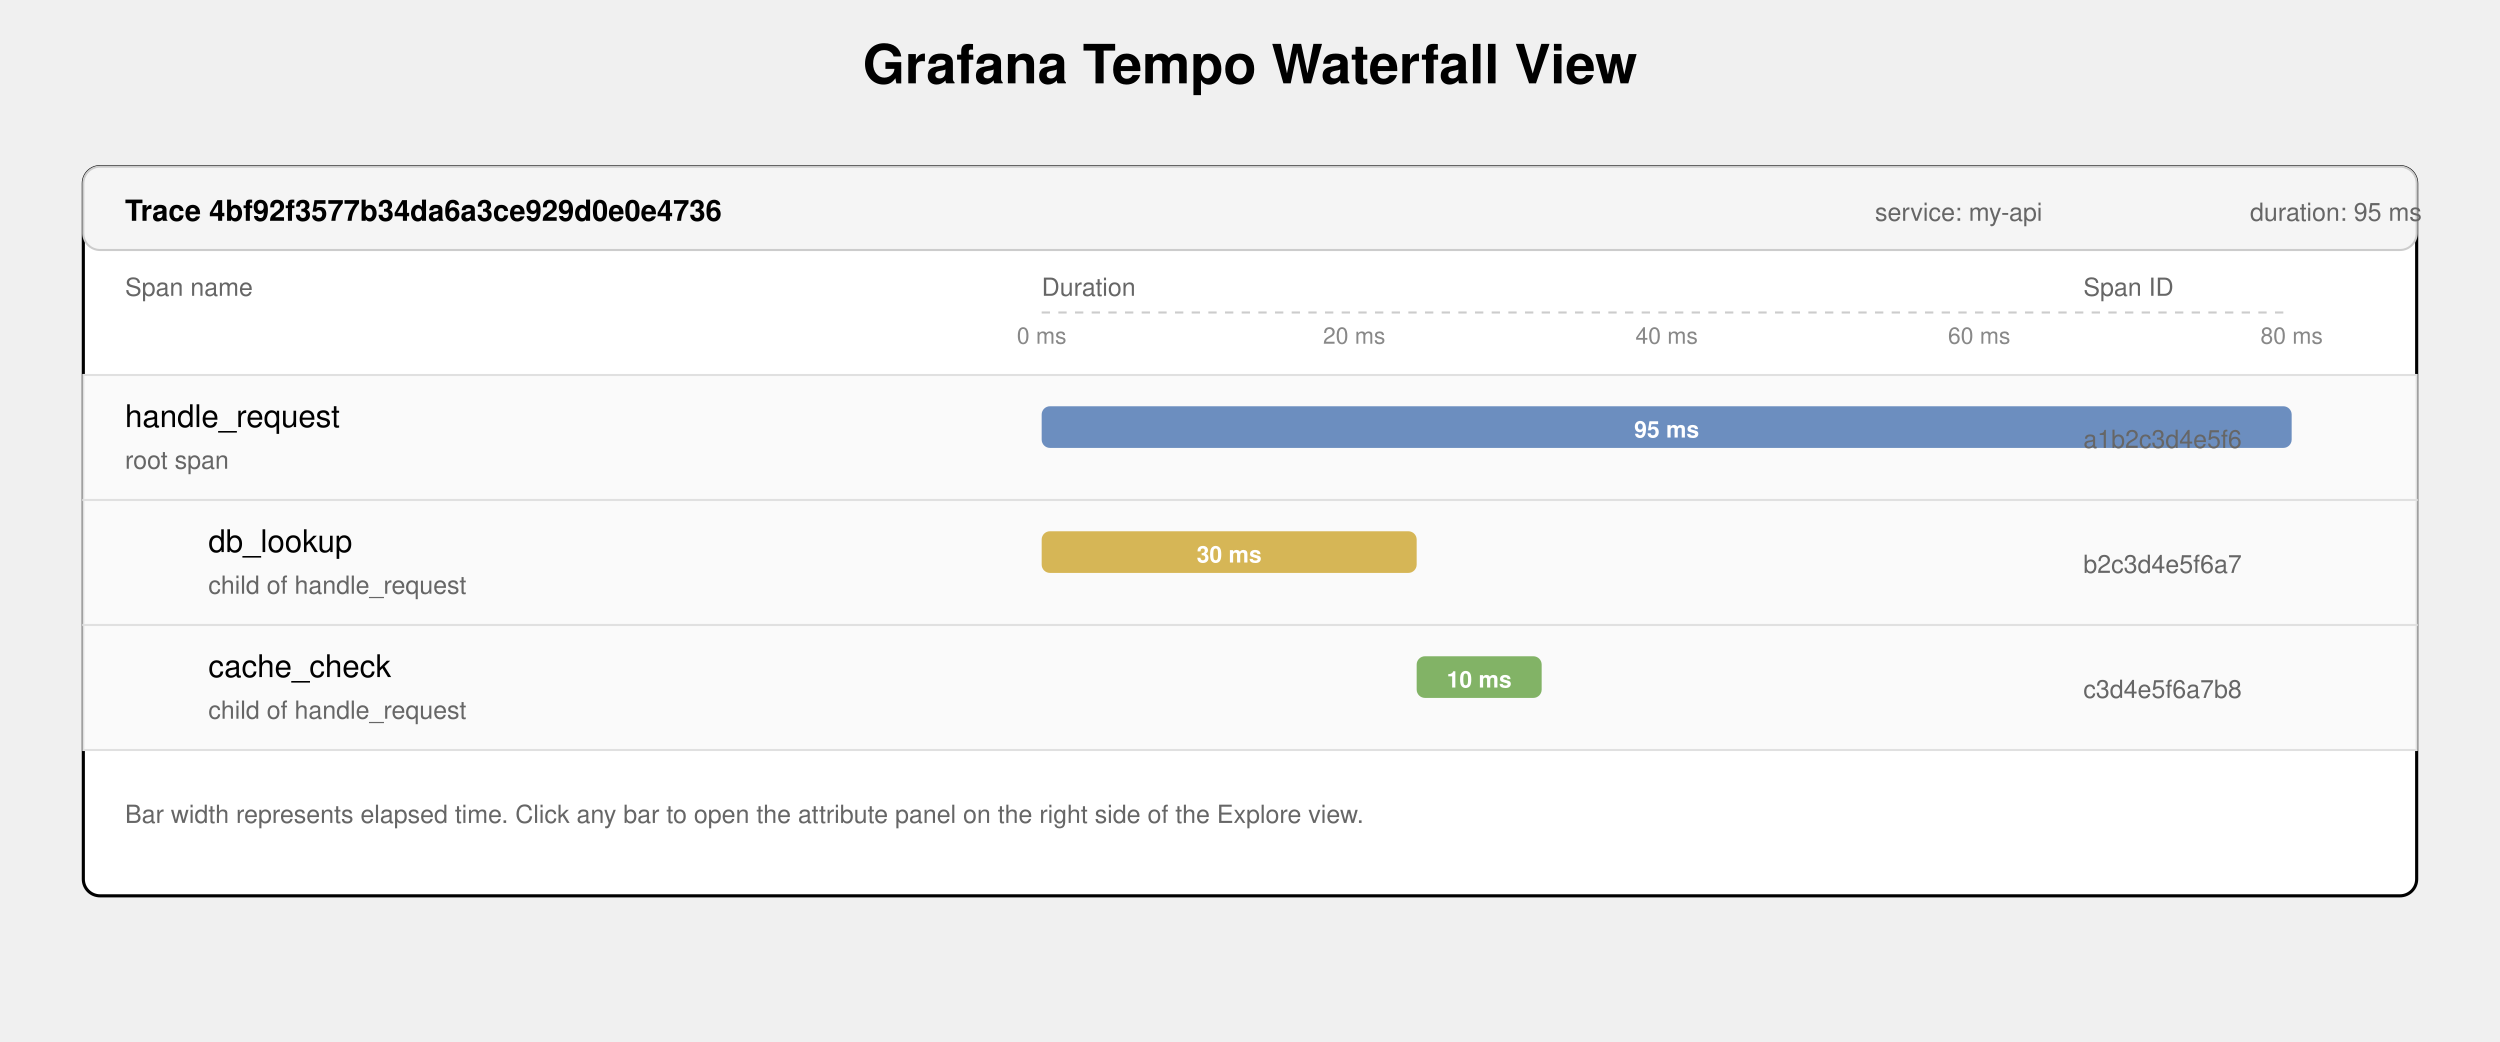
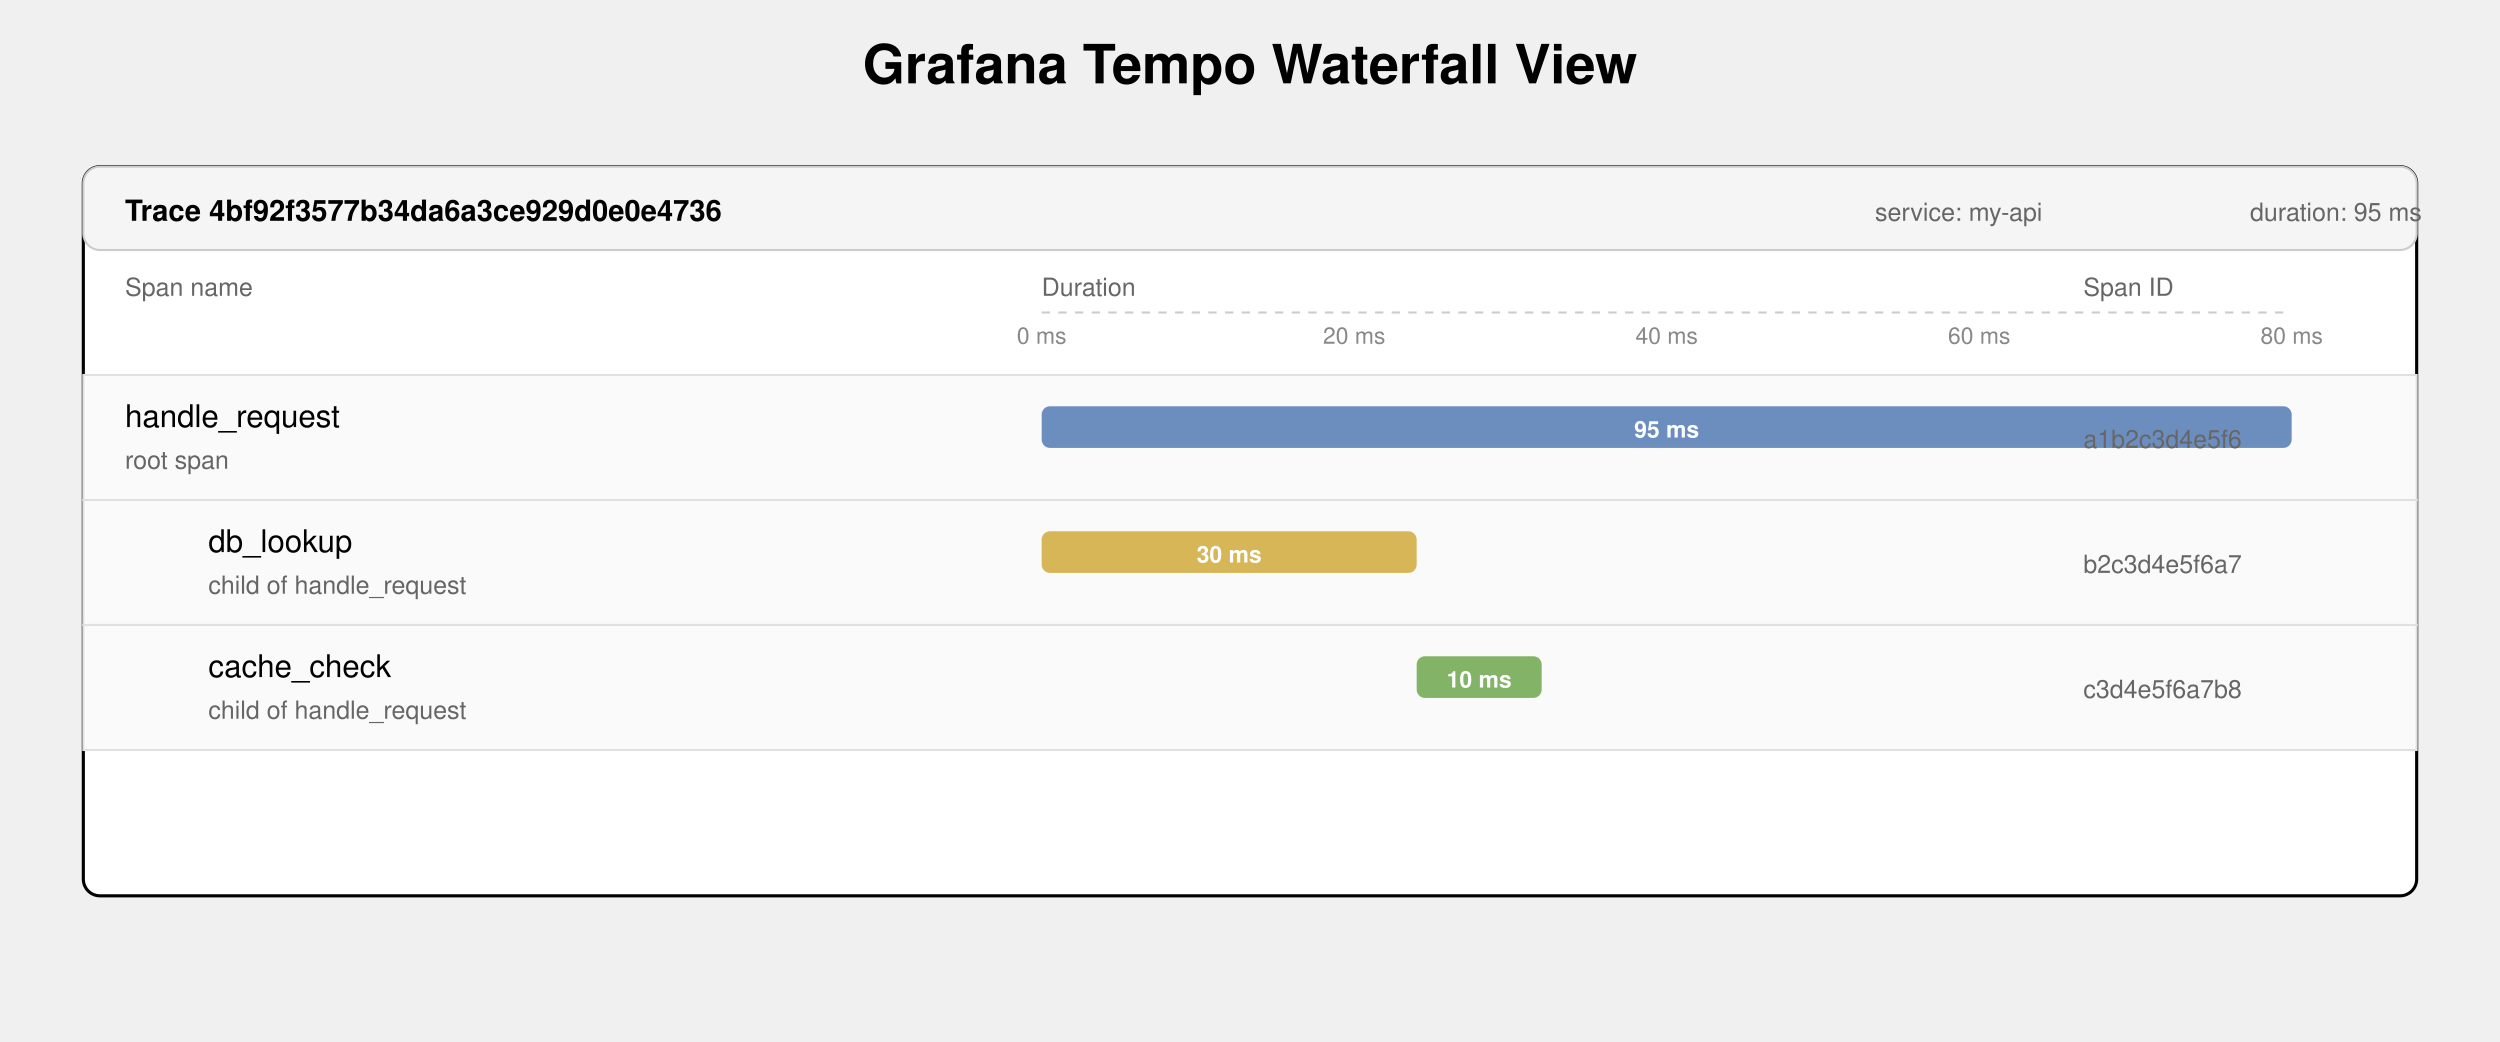
<svg xmlns="http://www.w3.org/2000/svg" width="1200" height="500" viewBox="0 0 1200 500" font-family="Helvetica, Arial, sans-serif">
  <style>
    @keyframes dash-flow {
      to { stroke-dashoffset: 0; }
    }
    .title { font-size: 26px; font-weight: 700; fill: #000000; text-anchor: middle; }
    .header { font-size: 14px; font-weight: 700; fill: #000000; }
    .name { font-size: 15px; fill: #000000; }
    .name-sub { font-size: 12px; fill: #666666; }
    .meta { font-size: 12px; fill: #666666; }
    .axis { font-size: 11px; fill: #888888; text-anchor: middle; }
    .bar-text { font-size: 11px; font-weight: 600; fill: #ffffff; text-anchor: middle; }
    .note { font-size: 13px; fill: #555555; text-anchor: middle; }
    .axis-line {
      stroke: #cccccc;
      stroke-width: 1;
      stroke-dasharray: 4;
      stroke-dashoffset: -8;
      animation: dash-flow 1200ms linear 0s infinite normal none running;
    }
  </style>
  <text class="title" x="600" y="40">Grafana Tempo Waterfall View</text>
  <rect x="40" y="80" width="1120" height="350" rx="8" ry="8" fill="#ffffff" stroke="#000000" stroke-width="1.5" />
  <rect x="40" y="80" width="1120" height="40" rx="8" ry="8" fill="#f5f5f5" stroke="#cccccc" stroke-width="1" />
  <text class="header" x="60" y="106">Trace  4bf92f3577b34da6a3ce929d0e0e4736</text>
  <text class="meta" x="900" y="106">service: my-api</text>
  <text class="meta" x="1080" y="106">duration: 95 ms</text>
  <text class="meta" x="60" y="142">Span name</text>
  <text class="meta" x="500" y="142">Duration</text>
  <text class="meta" x="1000" y="142">Span ID</text>
  <line class="axis-line" x1="500" y1="150" x2="1100" y2="150" />
  <text class="axis" x="500" y="165">0 ms</text>
  <text class="axis" x="650" y="165">20 ms</text>
  <text class="axis" x="800" y="165">40 ms</text>
  <text class="axis" x="950" y="165">60 ms</text>
  <text class="axis" x="1100" y="165">80 ms</text>
  <rect x="40" y="180" width="1120" height="60" fill="#fafafa" stroke="#e0e0e0" stroke-width="1" />
  <text class="name" x="60" y="205">handle_request</text>
  <text class="name-sub" x="60" y="225">root span</text>
  <rect x="500" y="195" width="600" height="20" rx="4" ry="4" fill="#6c8ebf" />
  <text class="bar-text" x="800" y="210">95 ms</text>
  <text class="meta" x="1000" y="215">a1b2c3d4e5f6</text>
  <rect x="40" y="240" width="1120" height="60" fill="#fafafa" stroke="#e0e0e0" stroke-width="1" />
  <text class="name" x="100" y="265">db_lookup</text>
  <text class="name-sub" x="100" y="285">child of handle_request</text>
  <rect x="500" y="255" width="180" height="20" rx="4" ry="4" fill="#d6b656" />
  <text class="bar-text" x="590" y="270">30 ms</text>
  <text class="meta" x="1000" y="275">b2c3d4e5f6a7</text>
  <rect x="40" y="300" width="1120" height="60" fill="#fafafa" stroke="#e0e0e0" stroke-width="1" />
  <text class="name" x="100" y="325">cache_check</text>
  <text class="name-sub" x="100" y="345">child of handle_request</text>
  <rect x="680" y="315" width="60" height="20" rx="4" ry="4" fill="#82b366" />
  <text class="bar-text" x="710" y="330">10 ms</text>
  <text class="meta" x="1000" y="335">c3d4e5f6a7b8</text>
-   <text class="meta" x="60" y="395">Bar width represents elapsed time. Click any bar to open the attribute panel on the right side of the Explore view.</text>
  <mxfile host="app.diagrams.net" type="device">
    <diagram name="Waterfall" id="water-1">
      <mxGraphModel dx="1200" dy="500" grid="1" gridSize="10" guides="1" tooltips="1" connect="1" arrows="1" fold="1" page="1" pageScale="1" pageWidth="1200" pageHeight="500" math="0" shadow="0">
        <root>
          <mxCell id="0" />
          <mxCell id="1" parent="0" />
          <mxCell id="2" value="&lt;b&gt;Grafana Tempo Waterfall View&lt;/b&gt;" style="text;html=1;align=center;verticalAlign=middle;fontSize=24;" vertex="1" parent="1">
            <mxGeometry x="400" y="20" width="400" height="40" as="geometry" />
          </mxCell>
          <mxCell id="3" value="&lt;b&gt;Trace 4bf92f3577b34da6a3ce929d0e0e4736&lt;/b&gt;&lt;br&gt;service: my-api • duration: 95 ms" style="rounded=0;whiteSpace=wrap;html=1;fillColor=#f5f5f5;strokeColor=#cccccc;align=left;verticalAlign=middle;spacingLeft=20;fontSize=13;" vertex="1" parent="1">
            <mxGeometry x="40" y="80" width="1120" height="40" as="geometry" />
          </mxCell>
          <mxCell id="4" value="handle_request&lt;br&gt;&lt;i&gt;root span&lt;/i&gt;&lt;br&gt;a1b2c3d4e5f6" style="rounded=0;whiteSpace=wrap;html=1;fillColor=#fafafa;strokeColor=#e0e0e0;align=left;verticalAlign=middle;spacingLeft=20;fontSize=14;" vertex="1" parent="1">
            <mxGeometry x="40" y="180" width="1120" height="60" as="geometry" />
          </mxCell>
          <mxCell id="5" value="95 ms" style="rounded=1;whiteSpace=wrap;html=1;fillColor=#6c8ebf;strokeColor=#6c8ebf;fontSize=12;fontColor=#ffffff;fontStyle=1;" vertex="1" parent="1">
            <mxGeometry x="500" y="195" width="600" height="20" as="geometry" />
          </mxCell>
          <mxCell id="6" value="db_lookup&lt;br&gt;&lt;i&gt;child of handle_request&lt;/i&gt;&lt;br&gt;b2c3d4e5f6a7" style="rounded=0;whiteSpace=wrap;html=1;fillColor=#fafafa;strokeColor=#e0e0e0;align=left;verticalAlign=middle;spacingLeft=60;fontSize=14;" vertex="1" parent="1">
            <mxGeometry x="40" y="240" width="1120" height="60" as="geometry" />
          </mxCell>
          <mxCell id="7" value="30 ms" style="rounded=1;whiteSpace=wrap;html=1;fillColor=#d6b656;strokeColor=#d6b656;fontSize=12;fontColor=#ffffff;fontStyle=1;" vertex="1" parent="1">
            <mxGeometry x="500" y="255" width="180" height="20" as="geometry" />
          </mxCell>
          <mxCell id="8" value="cache_check&lt;br&gt;&lt;i&gt;child of handle_request&lt;/i&gt;&lt;br&gt;c3d4e5f6a7b8" style="rounded=0;whiteSpace=wrap;html=1;fillColor=#fafafa;strokeColor=#e0e0e0;align=left;verticalAlign=middle;spacingLeft=60;fontSize=14;" vertex="1" parent="1">
            <mxGeometry x="40" y="300" width="1120" height="60" as="geometry" />
          </mxCell>
          <mxCell id="9" value="10 ms" style="rounded=1;whiteSpace=wrap;html=1;fillColor=#82b366;strokeColor=#82b366;fontSize=12;fontColor=#ffffff;fontStyle=1;" vertex="1" parent="1">
            <mxGeometry x="680" y="315" width="60" height="20" as="geometry" />
          </mxCell>
-           <mxCell id="10" value="Bar width represents elapsed time. Click any bar to open the attribute panel on the right side of the Explore view." style="text;html=1;align=left;verticalAlign=middle;fontSize=12;fontColor=#666666;" vertex="1" parent="1">
-             <mxGeometry x="40" y="385" width="900" height="20" as="geometry" />
-           </mxCell>
        </root>
      </mxGraphModel>
    </diagram>
  </mxfile>
</svg>
